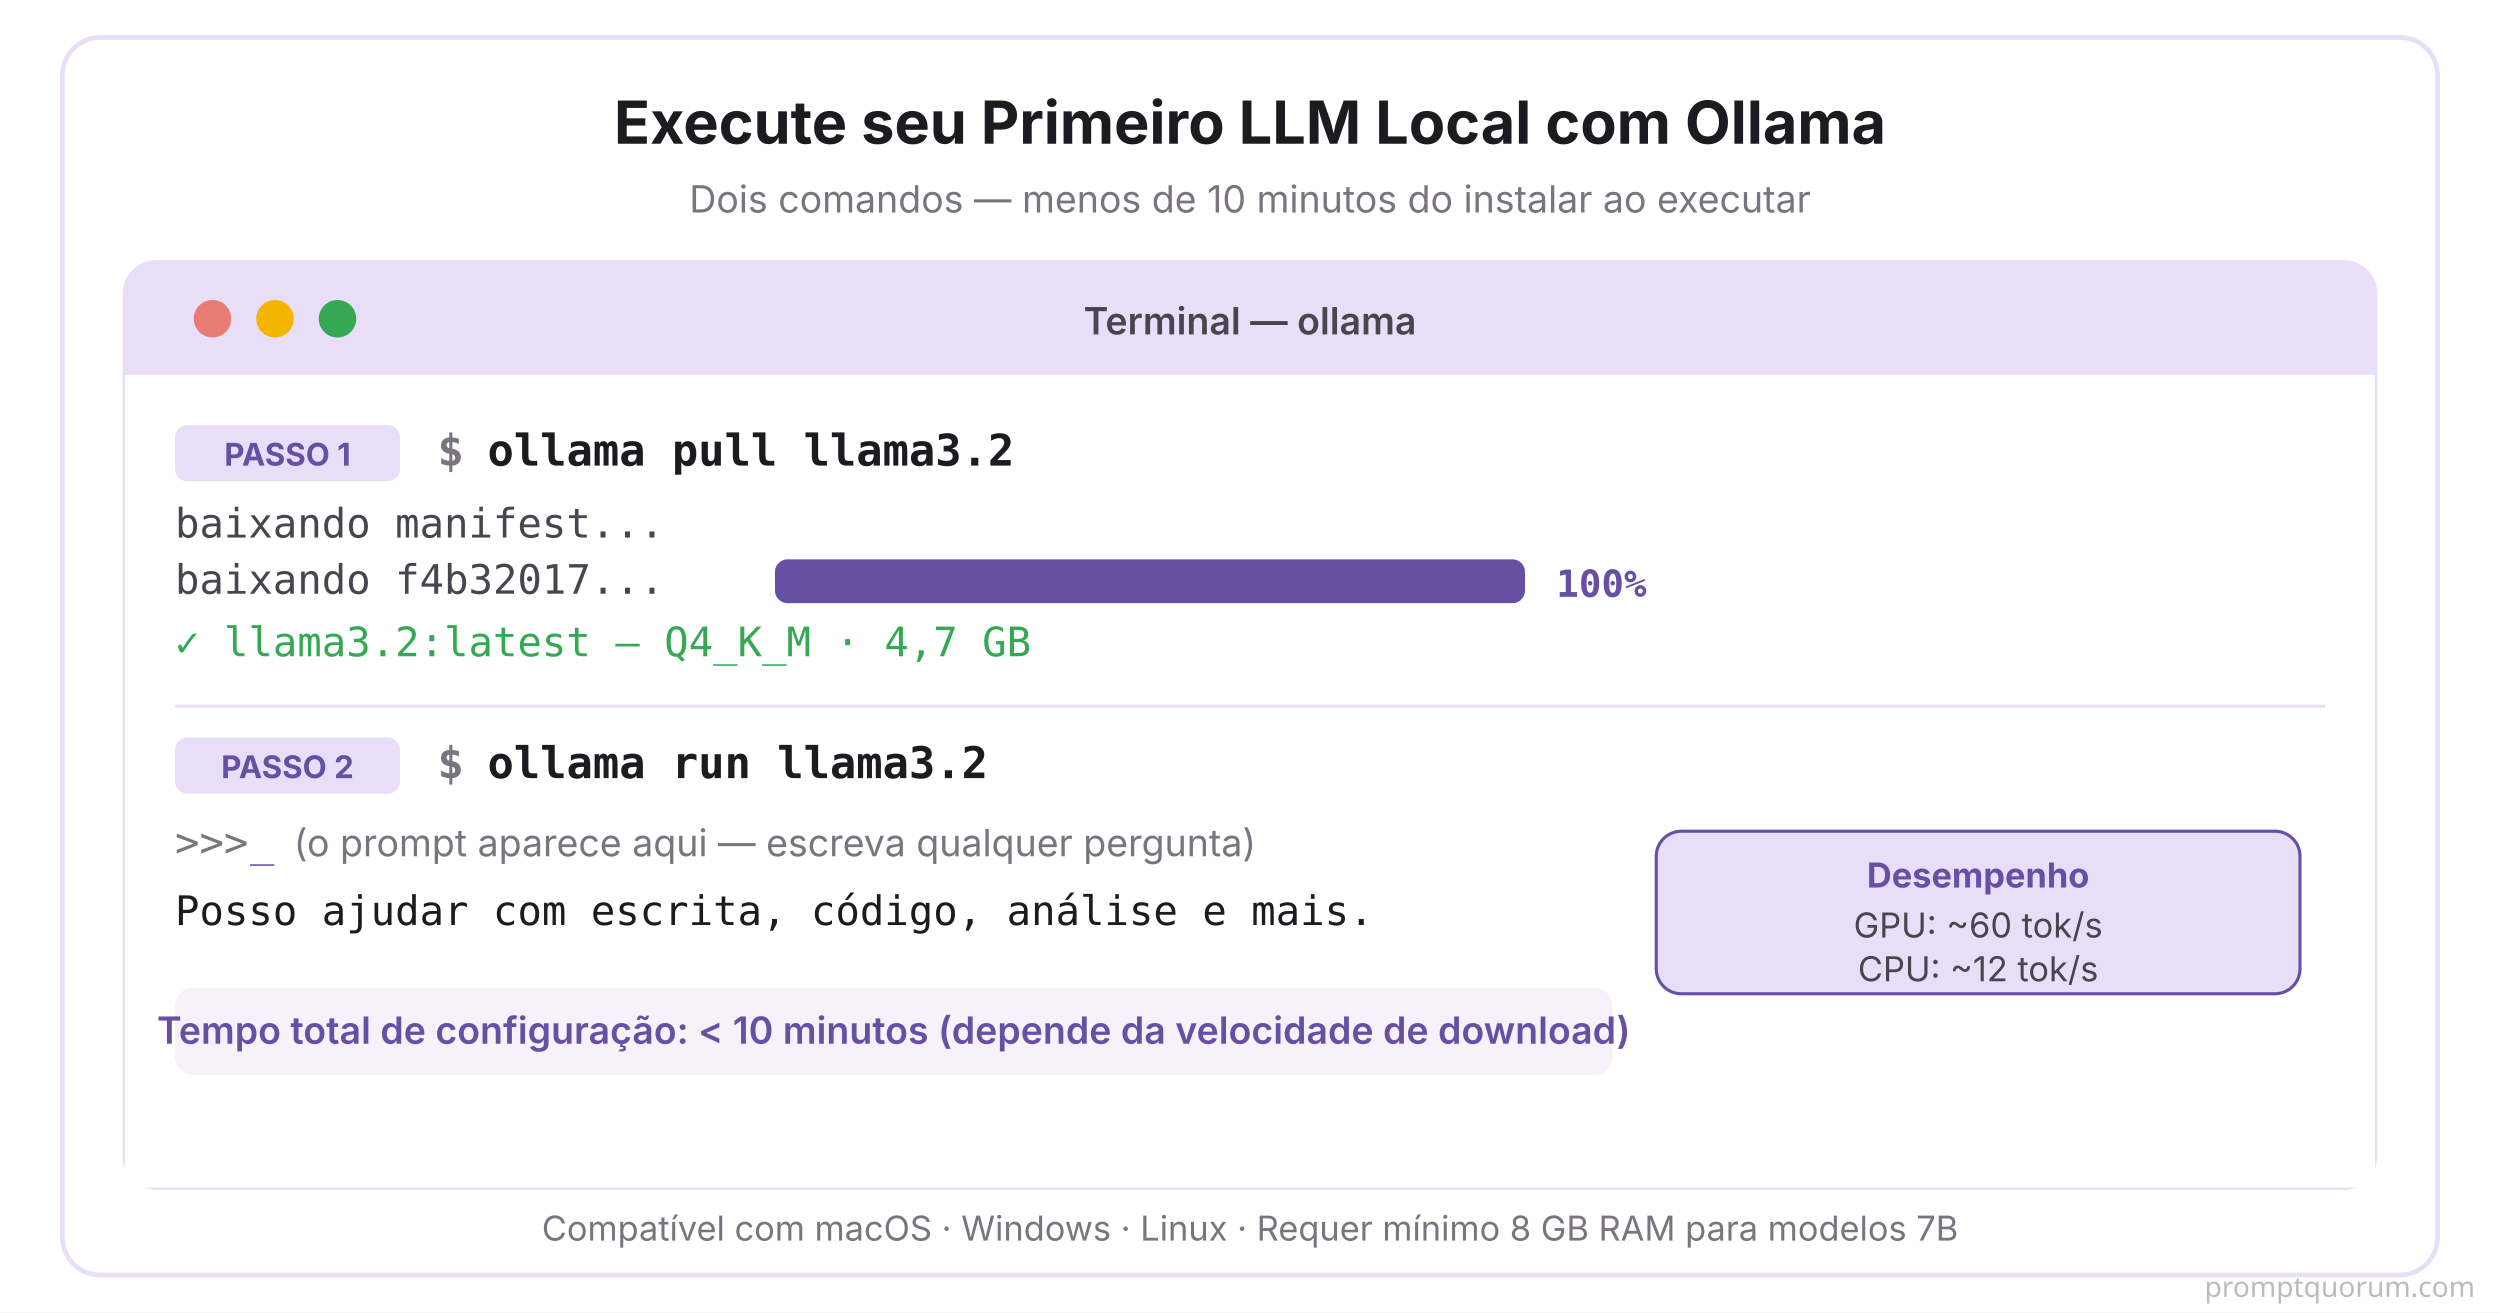
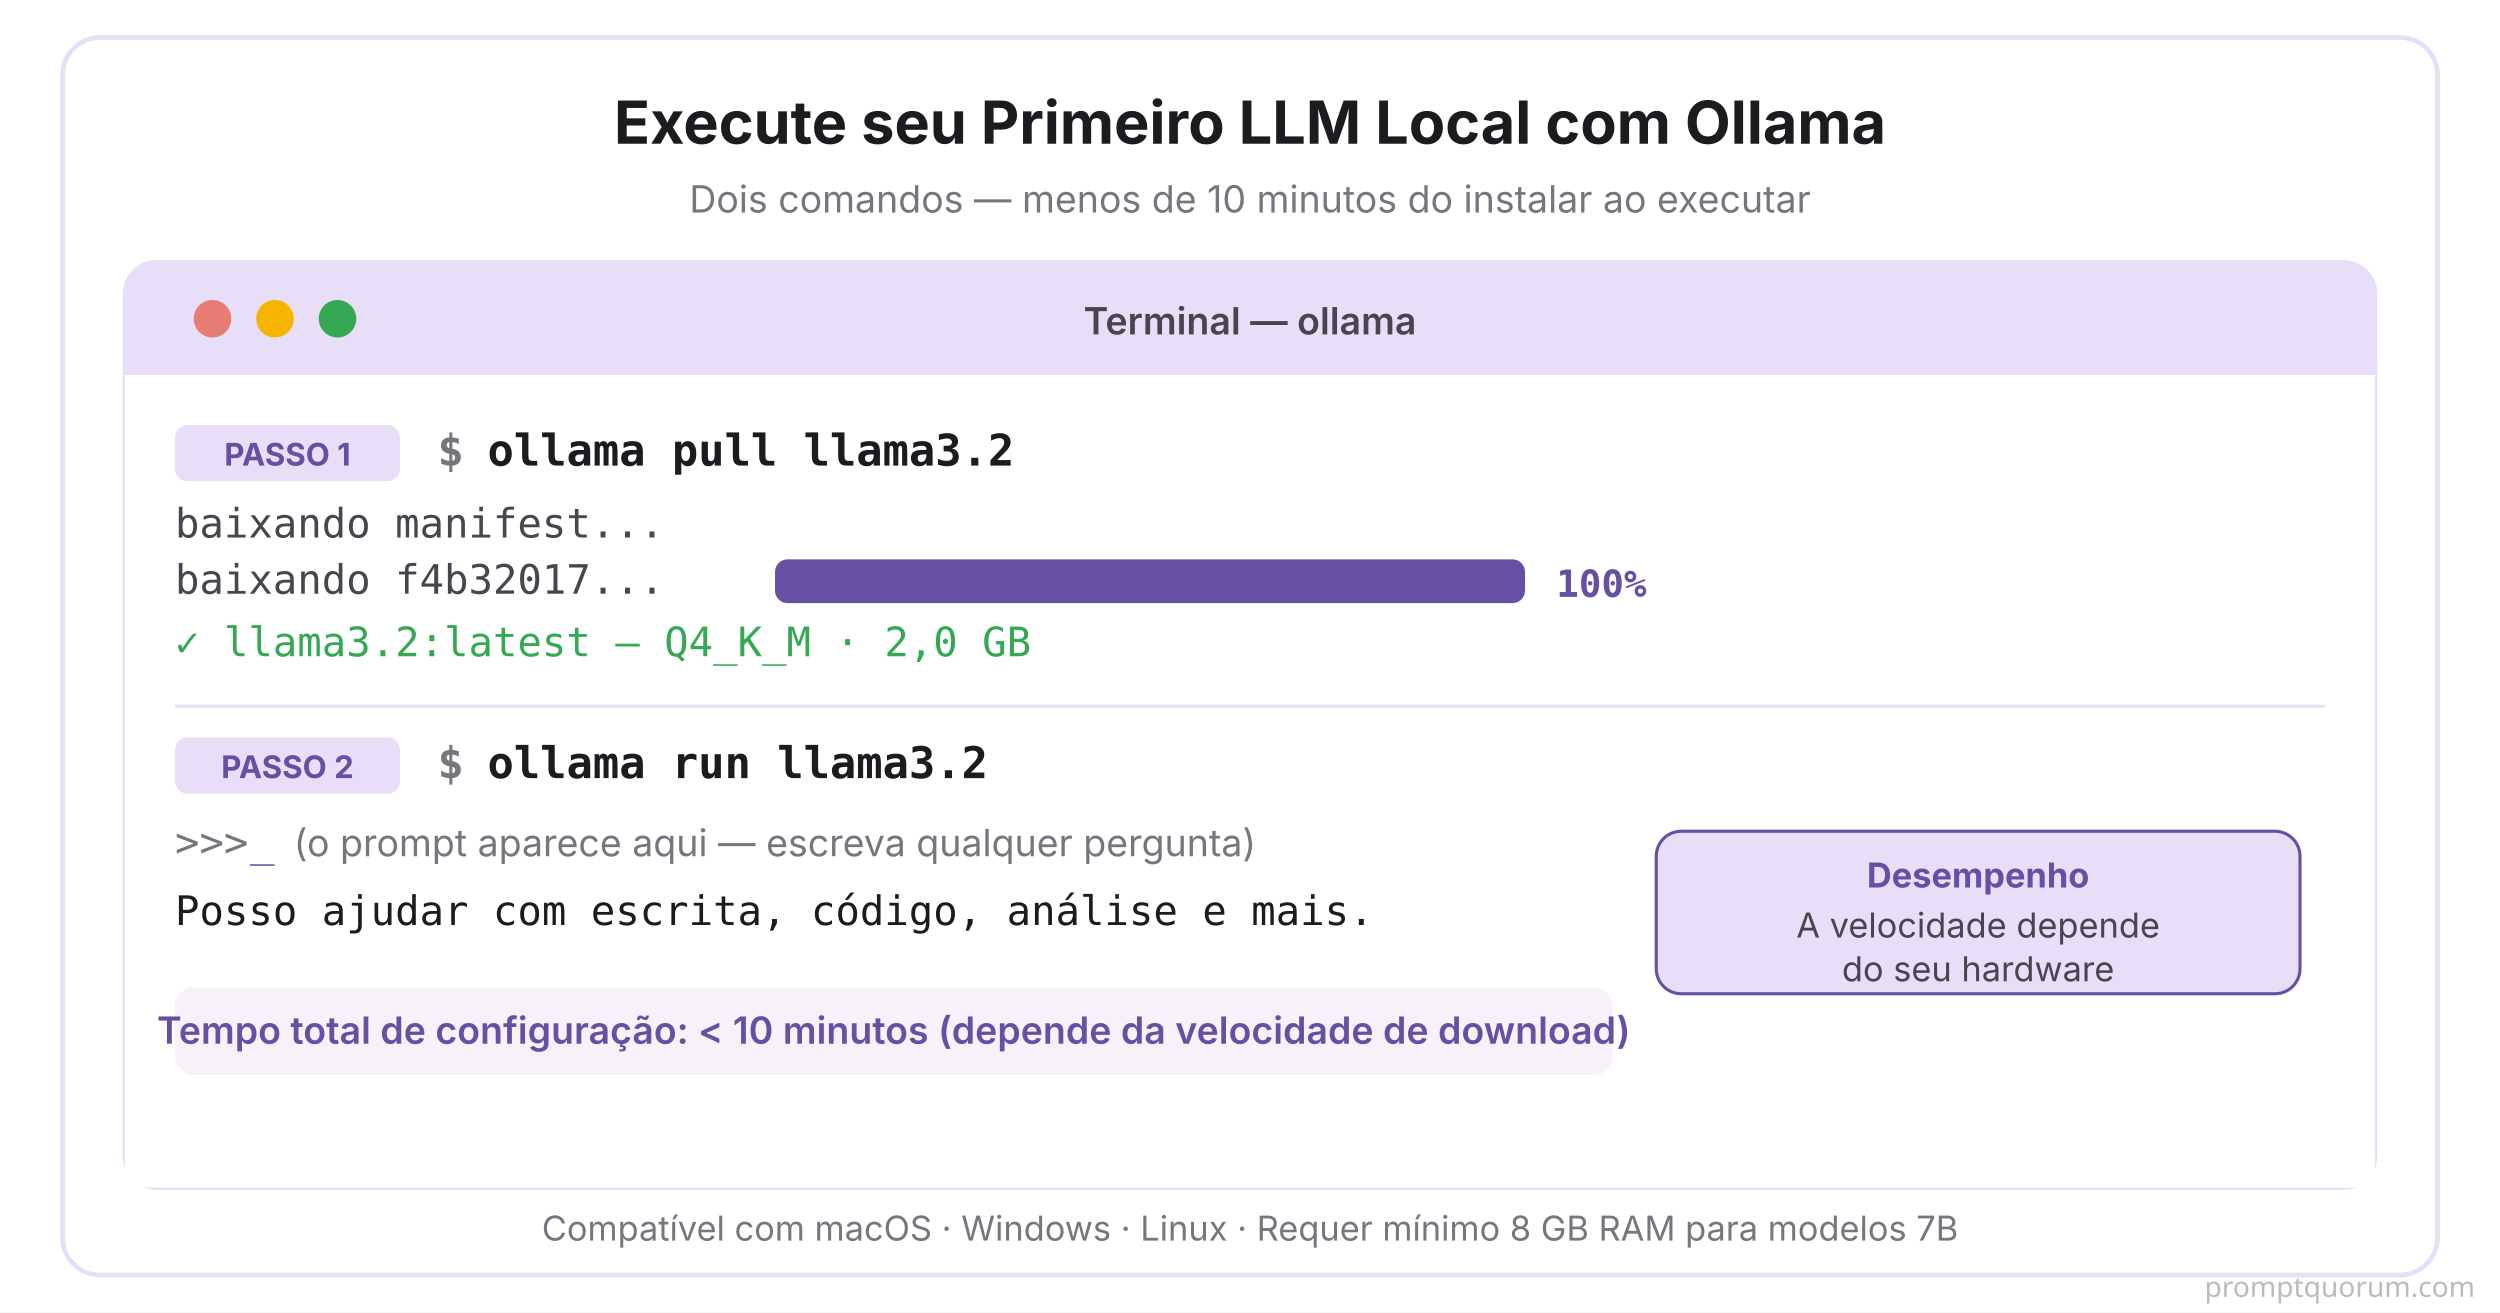
<svg xmlns="http://www.w3.org/2000/svg" viewBox="0 0 800 420">
  <rect width="800" height="420" fill="#FFFFFF" />
  <rect x="20" y="12" width="760" height="396" rx="12" fill="#FFFFFF" stroke="#E8DEF8" stroke-width="1.5" />
  <text x="400" y="46" font-family="system-ui,-apple-system,sans-serif" font-size="19" font-weight="700" fill="#1C1B1F" text-anchor="middle">Execute seu Primeiro LLM Local com Ollama</text>
  <text x="400" y="68" font-family="system-ui,-apple-system,sans-serif" font-size="12" fill="#79747E" text-anchor="middle">Dois comandos — menos de 10 minutos do instalar ao executar</text>
  <rect x="40" y="84" width="720" height="296" rx="10" fill="#F7F2FA" stroke="#E8DEF8" stroke-width="1.5" />
  <rect x="40" y="84" width="720" height="36" rx="10" fill="#E8DEF8" />
  <rect x="40" y="100" width="720" height="20" fill="#E8DEF8" />
  <circle cx="68" cy="102" r="6" fill="#E67C73" />
  <circle cx="88" cy="102" r="6" fill="#F4B400" />
  <circle cx="108" cy="102" r="6" fill="#34A853" />
  <text x="400" y="107" font-family="system-ui,-apple-system,sans-serif" font-size="12" font-weight="600" fill="#49454F" text-anchor="middle">Terminal — ollama</text>
  <rect x="40" y="120" width="720" height="260" rx="0" fill="#FFFFFF" />
  <rect x="40" y="350" width="720" height="30" rx="10" fill="#FFFFFF" />
  <rect x="40" y="120" width="720" height="30" fill="#FFFFFF" />
  <rect x="56" y="136" width="72" height="18" rx="4" fill="#E8DEF8" />
  <text x="92" y="149" font-family="system-ui,-apple-system,sans-serif" font-size="10" font-weight="700" fill="#6750A4" text-anchor="middle">PASSO 1</text>
  <text x="140" y="149" font-family="'SF Mono','Monaco',monospace" font-size="14" font-weight="600" fill="#79747E">$</text>
  <text x="156" y="149" font-family="'SF Mono','Monaco',monospace" font-size="14" font-weight="600" fill="#1C1B1F">ollama pull llama3.2</text>
  <text x="56" y="172" font-family="'SF Mono','Monaco',monospace" font-size="13" fill="#49454F">baixando manifest...</text>
  <text x="56" y="190" font-family="'SF Mono','Monaco',monospace" font-size="13" fill="#49454F">baixando f4b32017...</text>
  <rect x="248" y="179" width="240" height="14" rx="4" fill="#E8DEF8" />
  <rect x="248" y="179" width="240" height="14" rx="4" fill="#6750A4" />
  <text x="498" y="191" font-family="'SF Mono','Monaco',monospace" font-size="12" font-weight="600" fill="#6750A4">100%</text>
-   <text x="56" y="210" font-family="'SF Mono','Monaco',monospace" font-size="13" fill="#34A853">✓ llama3.2:latest — Q4_K_M · 4,7 GB</text>
+   <text x="56" y="210" font-family="'SF Mono','Monaco',monospace" font-size="13" fill="#34A853">✓ llama3.2:latest — Q4_K_M · 2,0 GB</text>
  <line x1="56" y1="226" x2="744" y2="226" stroke="#E8DEF8" stroke-width="1" />
  <rect x="56" y="236" width="72" height="18" rx="4" fill="#E8DEF8" />
  <text x="92" y="249" font-family="system-ui,-apple-system,sans-serif" font-size="10" font-weight="700" fill="#6750A4" text-anchor="middle">PASSO 2</text>
  <text x="140" y="249" font-family="'SF Mono','Monaco',monospace" font-size="14" font-weight="600" fill="#79747E">$</text>
  <text x="156" y="249" font-family="'SF Mono','Monaco',monospace" font-size="14" font-weight="600" fill="#1C1B1F">ollama run llama3.2</text>
  <text x="56" y="274" font-family="'SF Mono','Monaco',monospace" font-size="13" fill="#79747E">&gt;&gt;&gt;</text>
  <text x="80" y="274" font-family="'SF Mono','Monaco',monospace" font-size="13" fill="#6750A4">_</text>
  <text x="94" y="274" font-family="system-ui,-apple-system,sans-serif" font-size="12" fill="#79747E">(o prompt aparece aqui — escreva qualquer pergunta)</text>
  <text x="56" y="296" font-family="'SF Mono','Monaco',monospace" font-size="13" fill="#1C1B1F">Posso ajudar com escrita, código, análise e mais.</text>
  <rect x="530" y="266" width="206" height="52" rx="8" fill="#E8DEF8" stroke="#6750A4" stroke-width="1" />
  <text x="633" y="284" font-family="system-ui,-apple-system,sans-serif" font-size="11" font-weight="700" fill="#6750A4" text-anchor="middle">Desempenho</text>
-   <text x="633" y="300" font-family="system-ui,-apple-system,sans-serif" font-size="11" fill="#49454F" text-anchor="middle">GPU: ~60 tok/s</text>
-   <text x="633" y="314" font-family="system-ui,-apple-system,sans-serif" font-size="11" fill="#49454F" text-anchor="middle">CPU: ~12 tok/s</text>
+   <text x="633" y="300" font-family="system-ui,-apple-system,sans-serif" font-size="11" fill="#49454F" text-anchor="middle">A velocidade depende</text>
+   <text x="633" y="314" font-family="system-ui,-apple-system,sans-serif" font-size="11" fill="#49454F" text-anchor="middle">do seu hardware</text>
  <rect x="56" y="316" width="460" height="28" rx="6" fill="#F7F2FA" />
  <text x="286" y="334" font-family="system-ui,-apple-system,sans-serif" font-size="12" font-weight="600" fill="#6750A4" text-anchor="middle">Tempo total de configuração: &lt; 10 minutos (depende da velocidade de download)</text>
  <text x="400" y="397" font-family="system-ui,-apple-system,sans-serif" font-size="11" fill="#79747E" text-anchor="middle">Compatível com macOS · Windows · Linux · Requer mínimo 8 GB RAM para modelos 7B</text>
  <text x="792" y="415" font-family="system-ui,sans-serif" font-size="9" fill="#BBBBBB" text-anchor="end">promptquorum.com</text>
</svg>
